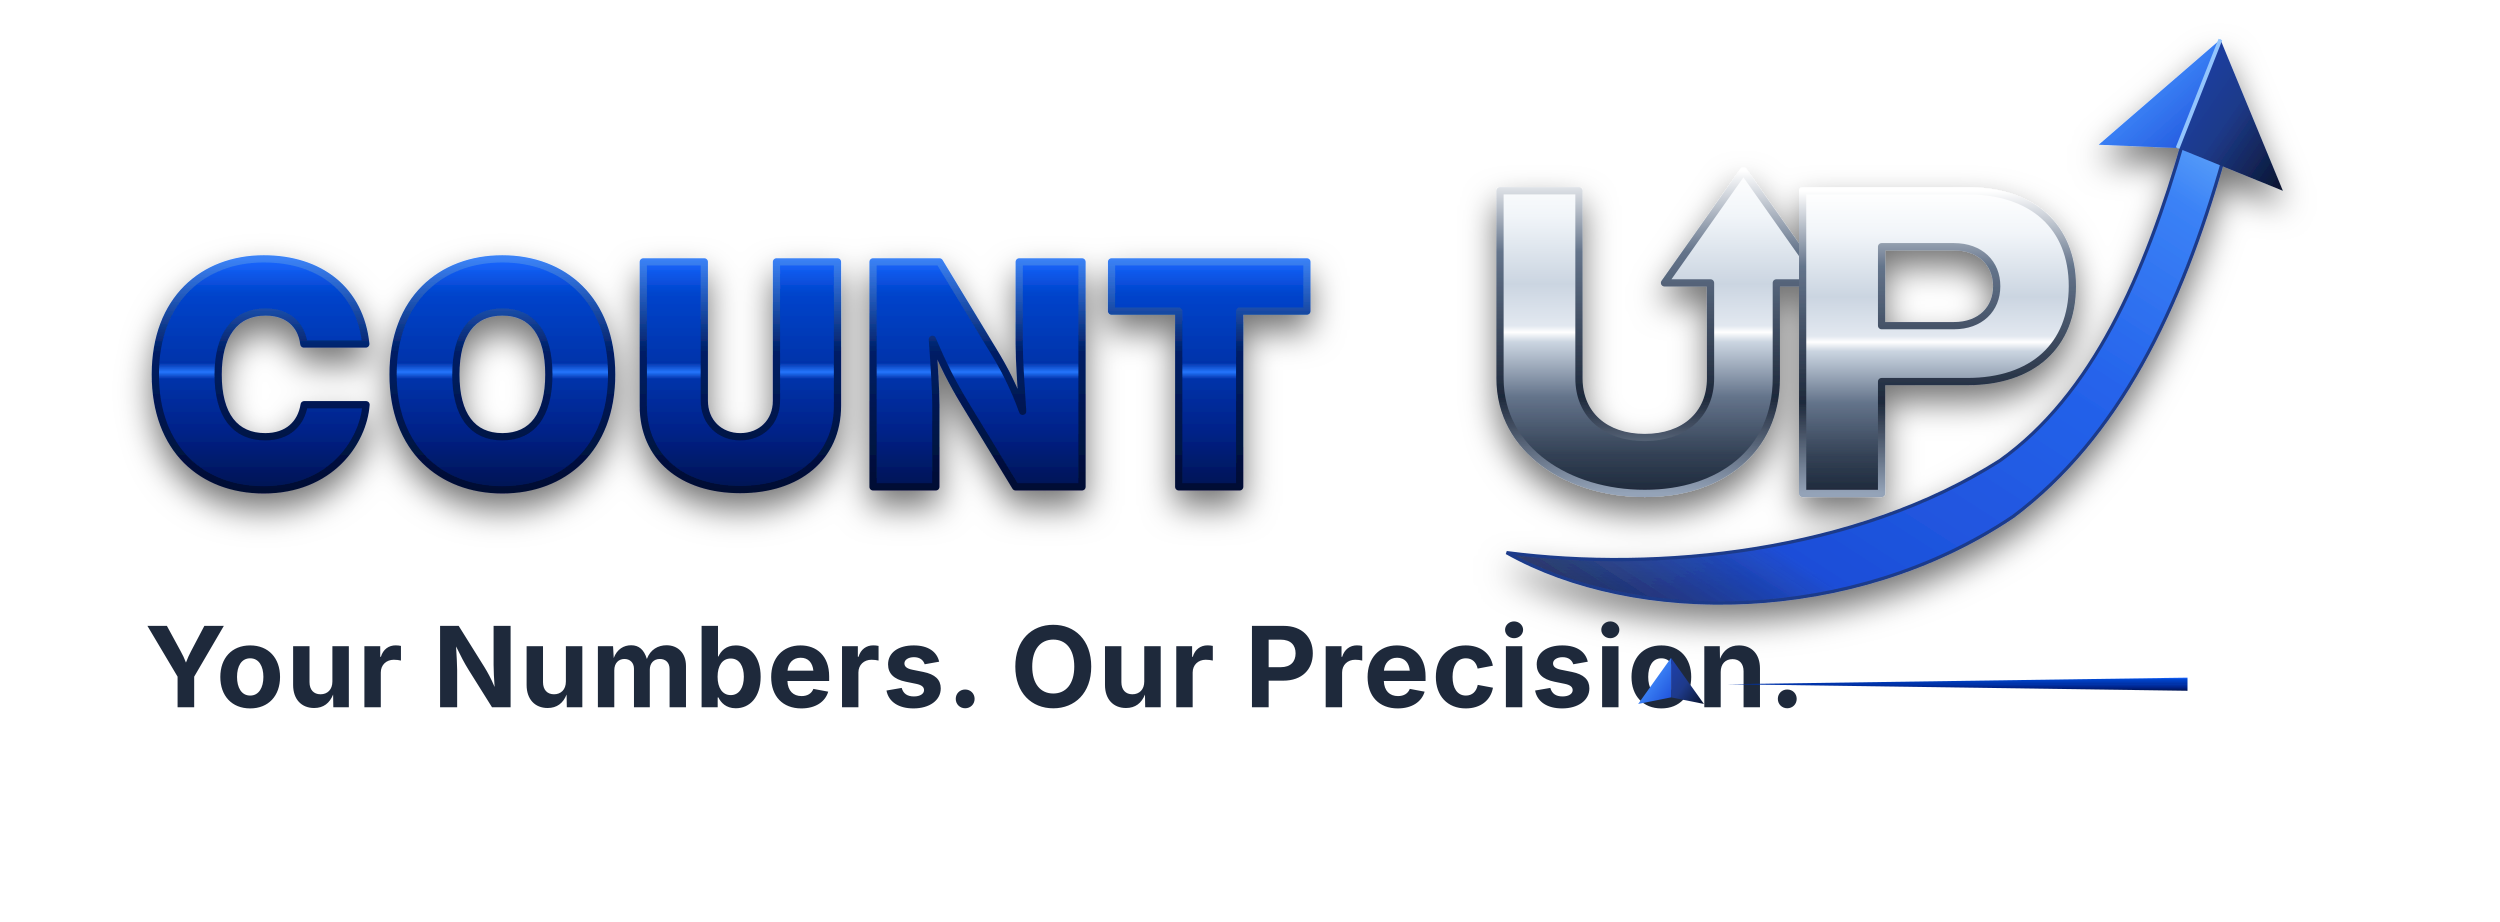
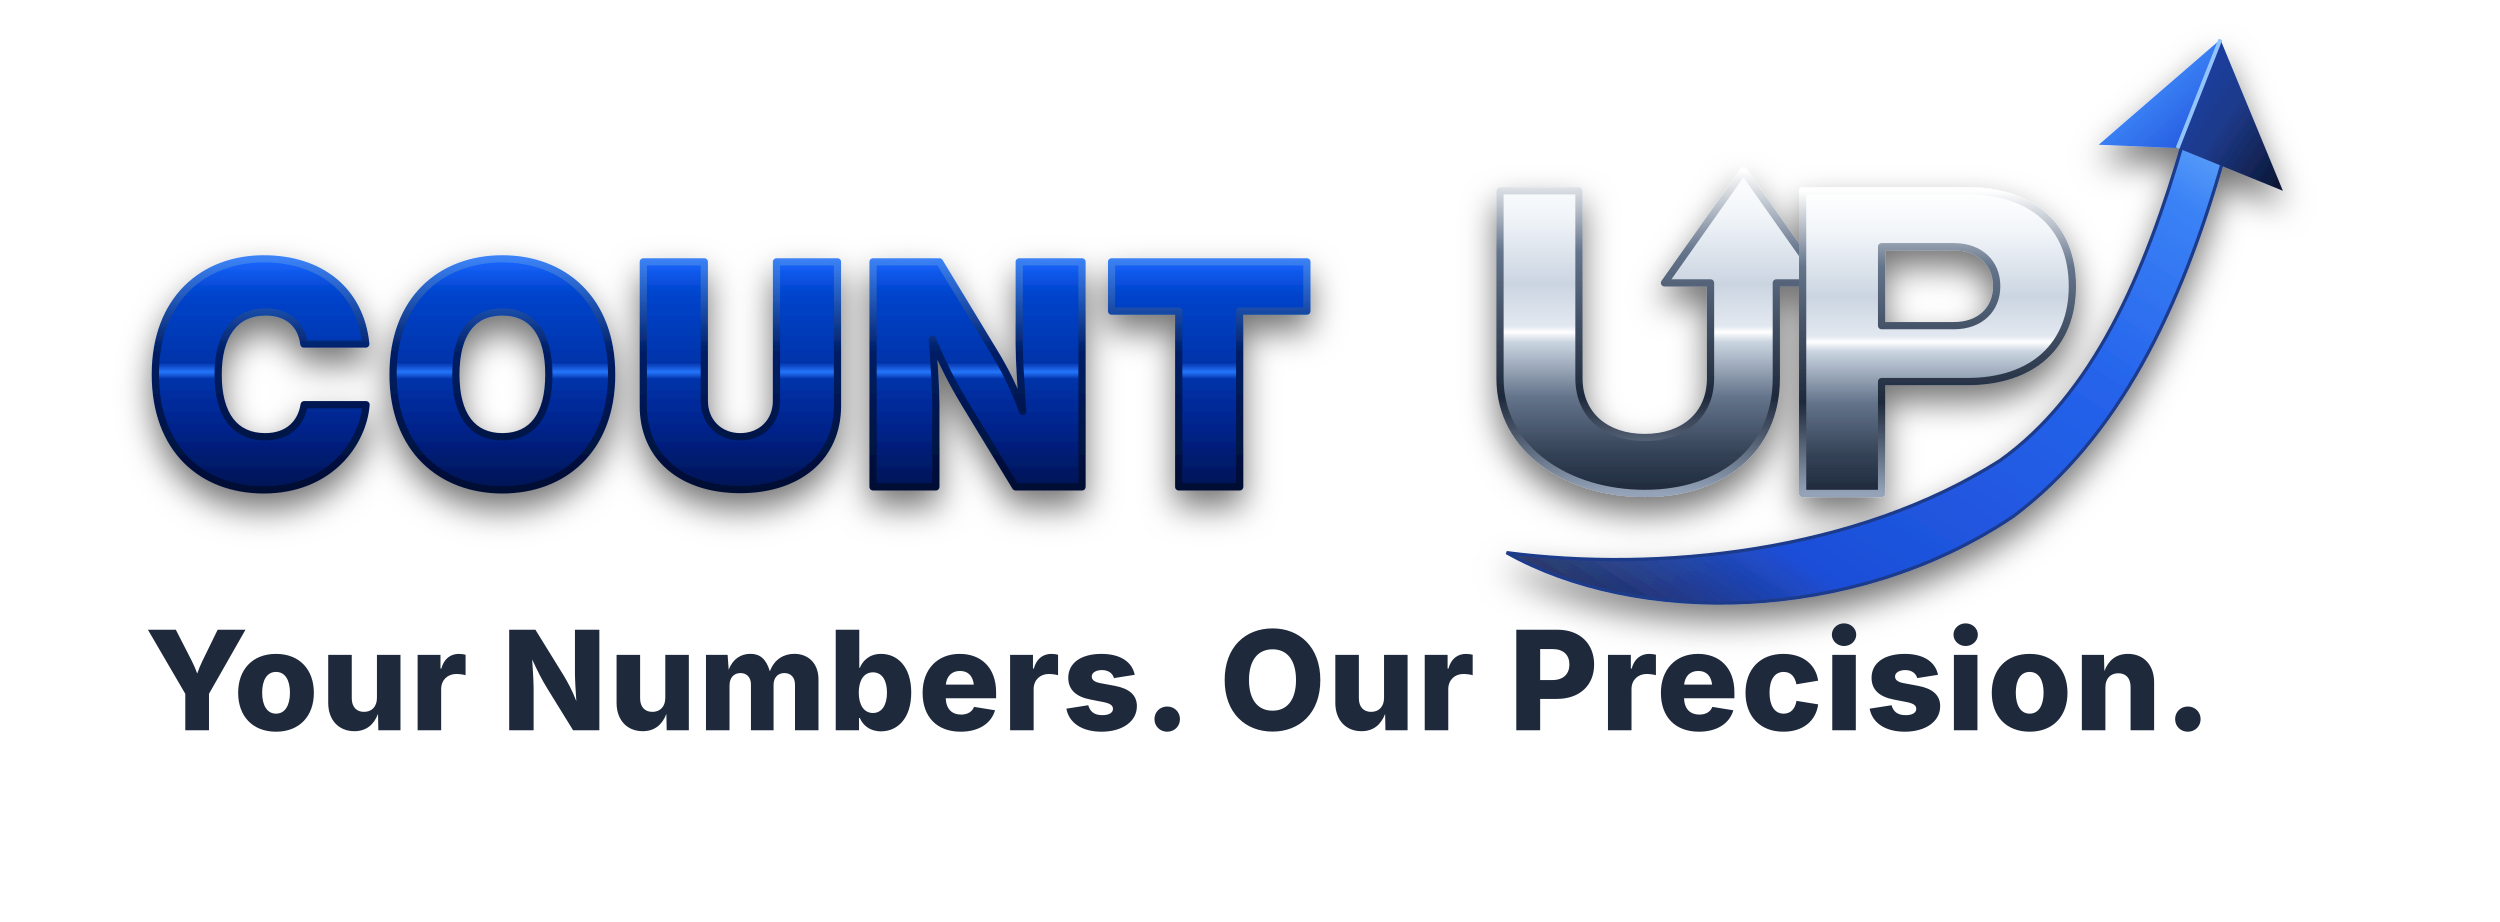
<svg xmlns="http://www.w3.org/2000/svg" viewBox="0 0 760 280" width="100%" height="100%">
  <defs>
    <linearGradient id="blue-body" x1="0%" y1="0%" x2="0%" y2="100%">
      <stop offset="0%" stop-color="#1A66FF" />
      <stop offset="15%" stop-color="#0044CC" />
      <stop offset="45%" stop-color="#0033AA" />
      <stop offset="49%" stop-color="#2575FC" />
      <stop offset="52%" stop-color="#0033AA" />
      <stop offset="75%" stop-color="#002288" />
      <stop offset="100%" stop-color="#001452" />
    </linearGradient>
    <linearGradient id="blue-stroke" x1="0%" y1="0%" x2="0%" y2="100%">
      <stop offset="0%" stop-color="#3B82F6" />
      <stop offset="40%" stop-color="#001F66" />
      <stop offset="100%" stop-color="#000D33" />
    </linearGradient>
    <linearGradient id="chrome-body" x1="0%" y1="0%" x2="0%" y2="100%">
      <stop offset="0%" stop-color="#FFFFFF" />
      <stop offset="14%" stop-color="#F1F5F9" />
      <stop offset="35%" stop-color="#CBD5E1" />
      <stop offset="48%" stop-color="#E2E8F0" />
      <stop offset="50%" stop-color="#FFFFFF" />
      <stop offset="53%" stop-color="#CBD5E1" />
      <stop offset="70%" stop-color="#64748B" />
      <stop offset="88%" stop-color="#334155" />
      <stop offset="100%" stop-color="#1E293B" />
    </linearGradient>
    <linearGradient id="chrome-stroke" x1="0%" y1="0%" x2="0%" y2="100%">
      <stop offset="0%" stop-color="#FFFFFF" />
      <stop offset="25%" stop-color="#64748B" />
      <stop offset="70%" stop-color="#1E293B" />
      <stop offset="100%" stop-color="#94A3B8" />
    </linearGradient>
    <linearGradient id="swoop-gradient" x1="0%" y1="100%" x2="100%" y2="0%">
      <stop offset="0%" stop-color="#09142E" stop-opacity="0.8" />
      <stop offset="25%" stop-color="#1D4ED8" />
      <stop offset="65%" stop-color="#2563EB" />
      <stop offset="90%" stop-color="#3B82F6" />
      <stop offset="100%" stop-color="#60A5FA" />
    </linearGradient>
    <linearGradient id="arrow-facet-light" x1="0%" y1="0%" x2="100%" y2="100%">
      <stop offset="0%" stop-color="#60A5FA" />
      <stop offset="45%" stop-color="#3B82F6" />
      <stop offset="100%" stop-color="#1D4ED8" />
    </linearGradient>
    <linearGradient id="arrow-facet-dark" x1="0%" y1="0%" x2="100%" y2="100%">
      <stop offset="0%" stop-color="#1E40AF" />
      <stop offset="50%" stop-color="#1E3A8A" />
      <stop offset="100%" stop-color="#09142E" />
    </linearGradient>
    <filter id="metal-shadow" x="-15%" y="-15%" width="130%" height="130%">
      <feDropShadow dx="0" dy="5" stdDeviation="5" flood-color="#000000" flood-opacity="0.55" />
    </filter>
  </defs>
  <g filter="url(#metal-shadow)">
    <text x="44" y="148" font-family="'Montserrat', 'Arial Black', -apple-system, sans-serif" font-weight="900" font-size="94" letter-spacing="2px" fill="url(#blue-body)" stroke="url(#blue-stroke)" stroke-width="2.2" stroke-linejoin="round">COUNT</text>
    <g fill="url(#chrome-body)" stroke="url(#chrome-stroke)" stroke-width="2.2" stroke-linejoin="round">
      <path d="M 456 58 L 480 58 L 480 115 C 480 126 488 133 500 133 C 512 133 520 126 520 115 L 520 86 L 506 86 L 530 52 L 554 86 L 540 86 L 540 115 C 540 137 523 150 500 150 C 477 150 456 137 456 115 Z" />
      <path d="M 548 58 L 598 58 C 618 58 630 69 630 87 C 630 105 618 116 598 116 L 572 116 L 572 150 L 548 150 Z M 572 75 L 572 99 L 594 99 C 602 99 607 94 607 87 C 607 80 602 75 594 75 Z" />
    </g>
    <path d="M 458 168 C 504 174 564 168 608 140 C 636 120 652 84 664 42 L 676 48 C 663 94 644 133 612 157 C 563 190 497 190 458 168 Z" fill="url(#swoop-gradient)" stroke="#1E3A8A" stroke-width="1" />
    <polygon points="675,12 638,44 662,45" fill="url(#arrow-facet-light)" />
    <polygon points="675,12 662,45 694,58" fill="url(#arrow-facet-dark)" />
    <line x1="675" y1="12" x2="662" y2="45" stroke="#93C5FD" stroke-width="1.2" />
  </g>
  <g>
-     <text x="44" y="215" font-family="'Inter', -apple-system, BlinkMacSystemFont, 'Segoe UI', Roboto, sans-serif" font-size="34" font-weight="700" letter-spacing="0.5px" fill="#1E293B">Your Numbers. Our Precision.</text>
-     <path d="M 525 208 L 665 206 L 665 210 Z" fill="url(#blue-body)" />
-     <polygon points="508,200 498,214 508,212" fill="url(#arrow-facet-light)" />
-     <polygon points="508,200 508,212 518,214" fill="url(#arrow-facet-dark)" />
+     <text x="44" y="222" font-family="'Inter', -apple-system, BlinkMacSystemFont, 'Segoe UI', Roboto, sans-serif" font-size="42" font-weight="800" letter-spacing="0.5px" fill="#1E293B">Your Numbers. Our Precision.</text>
  </g>
</svg>
